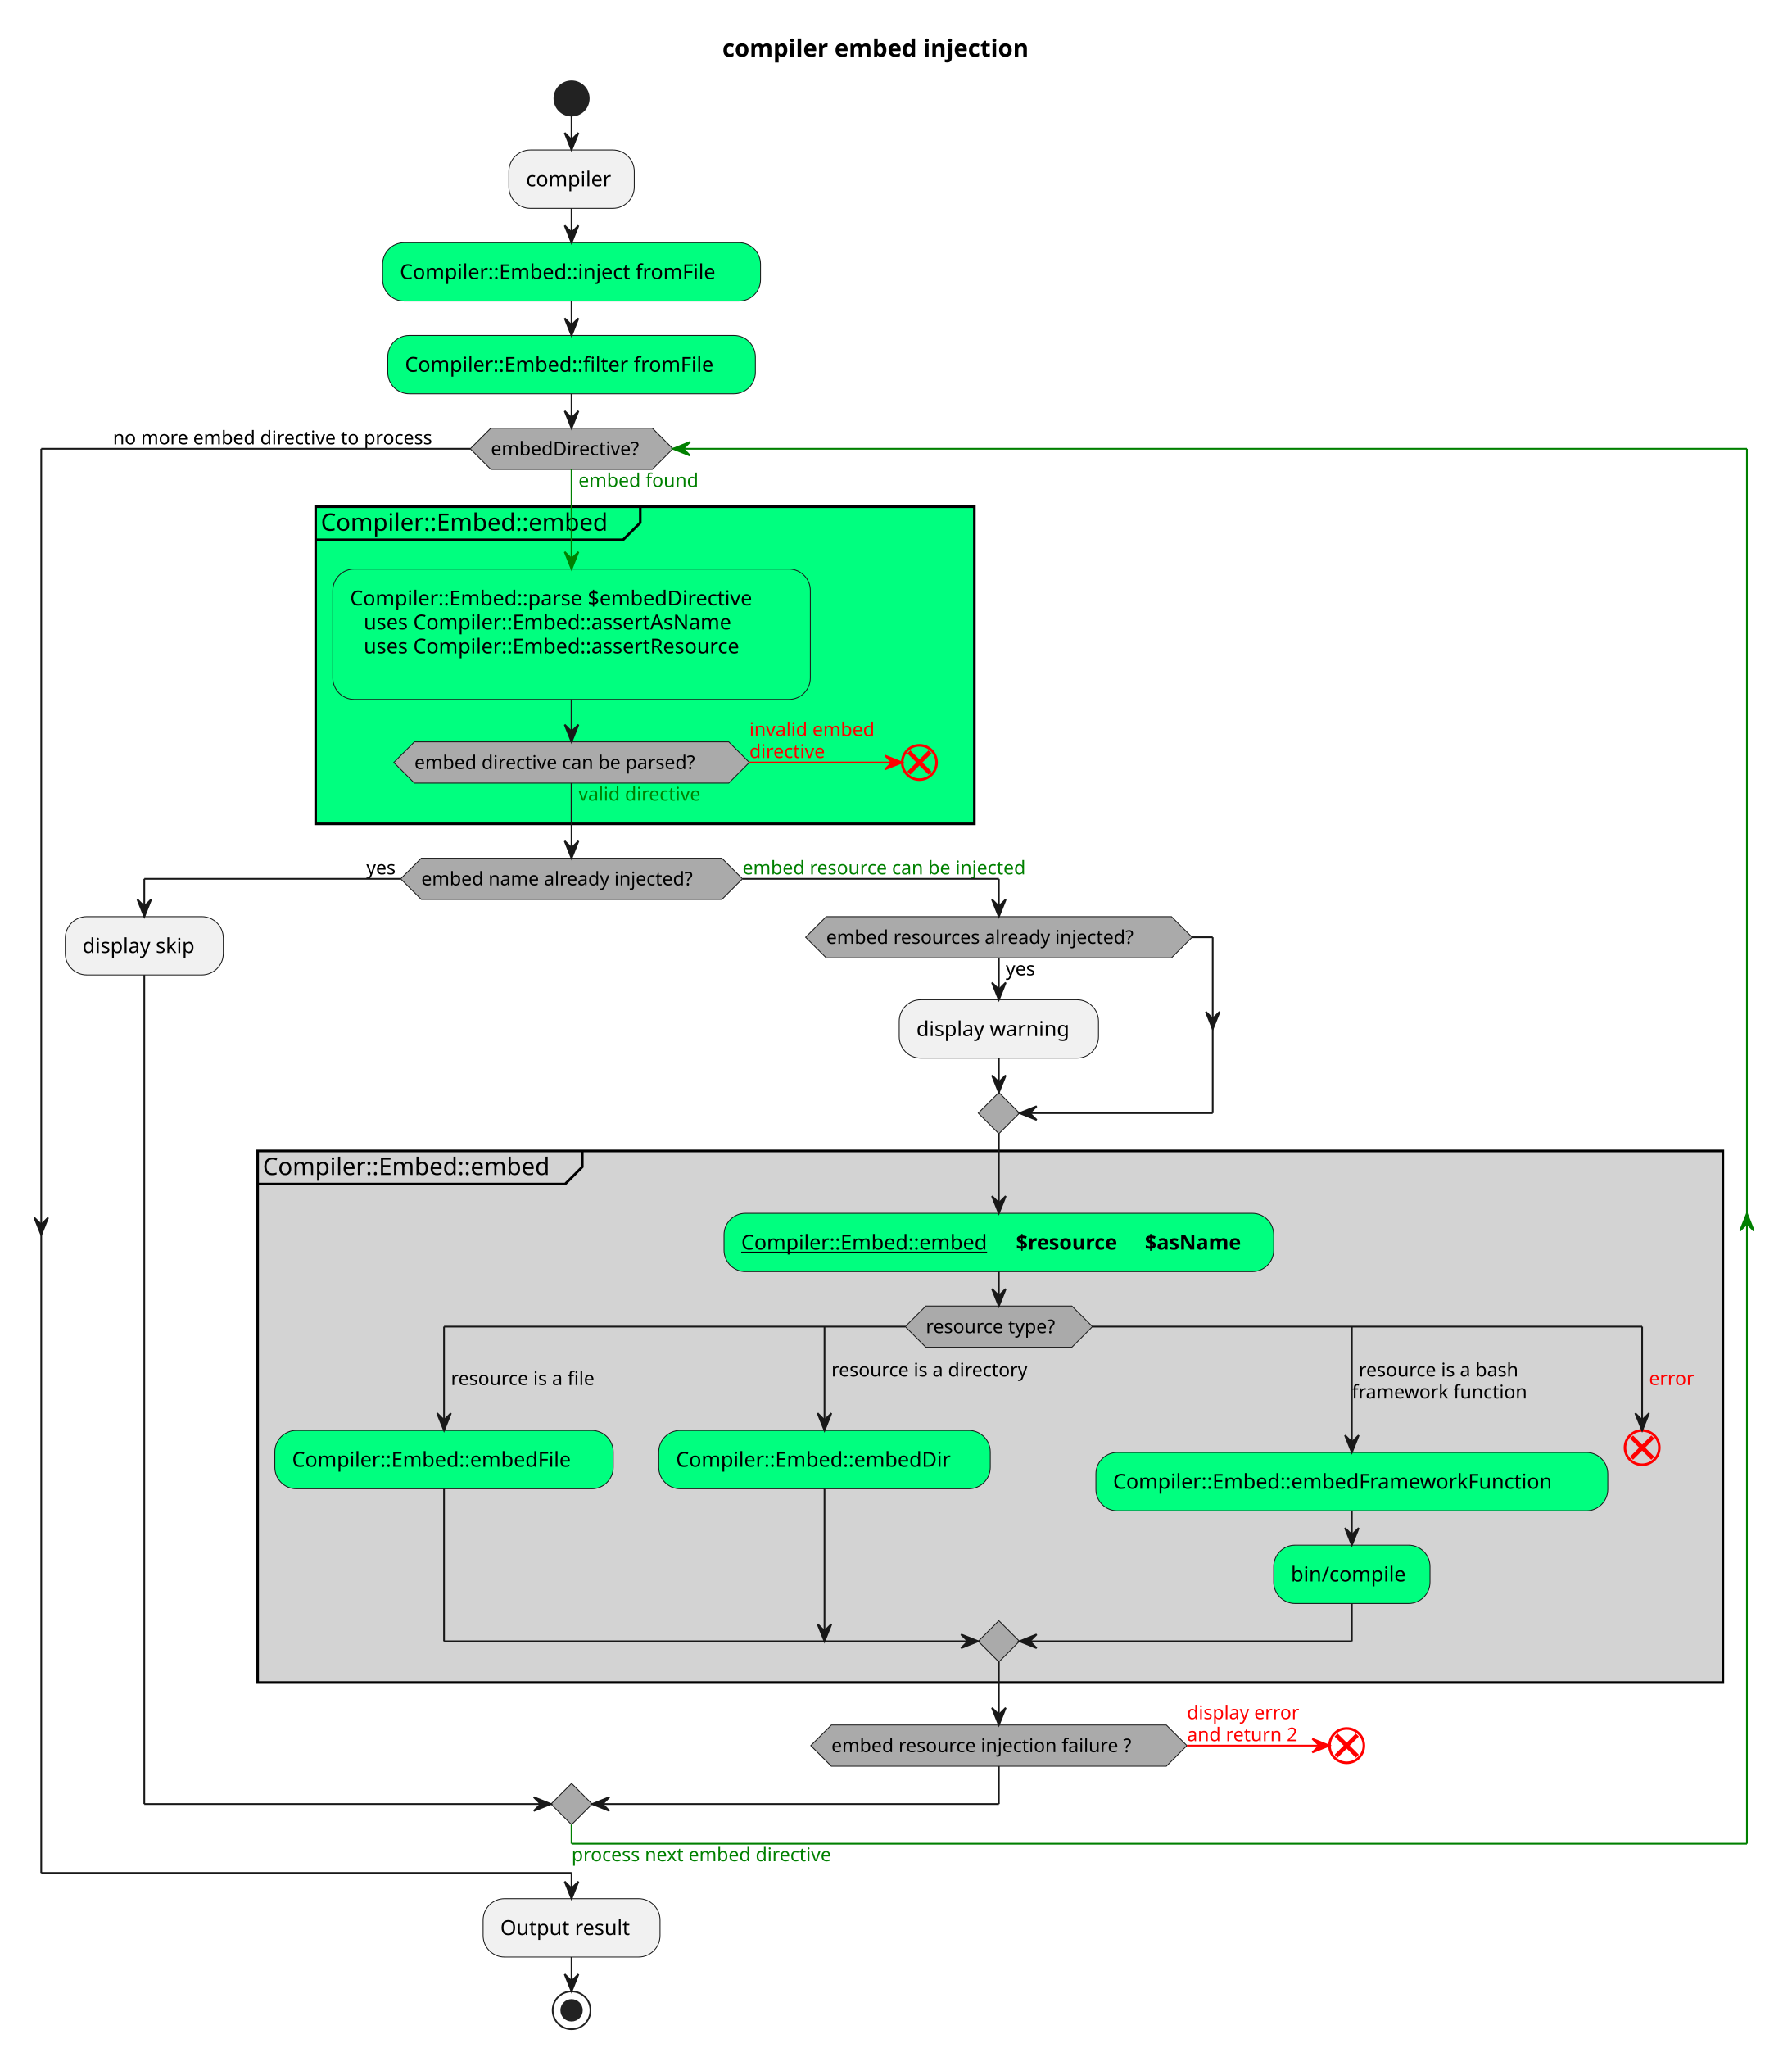
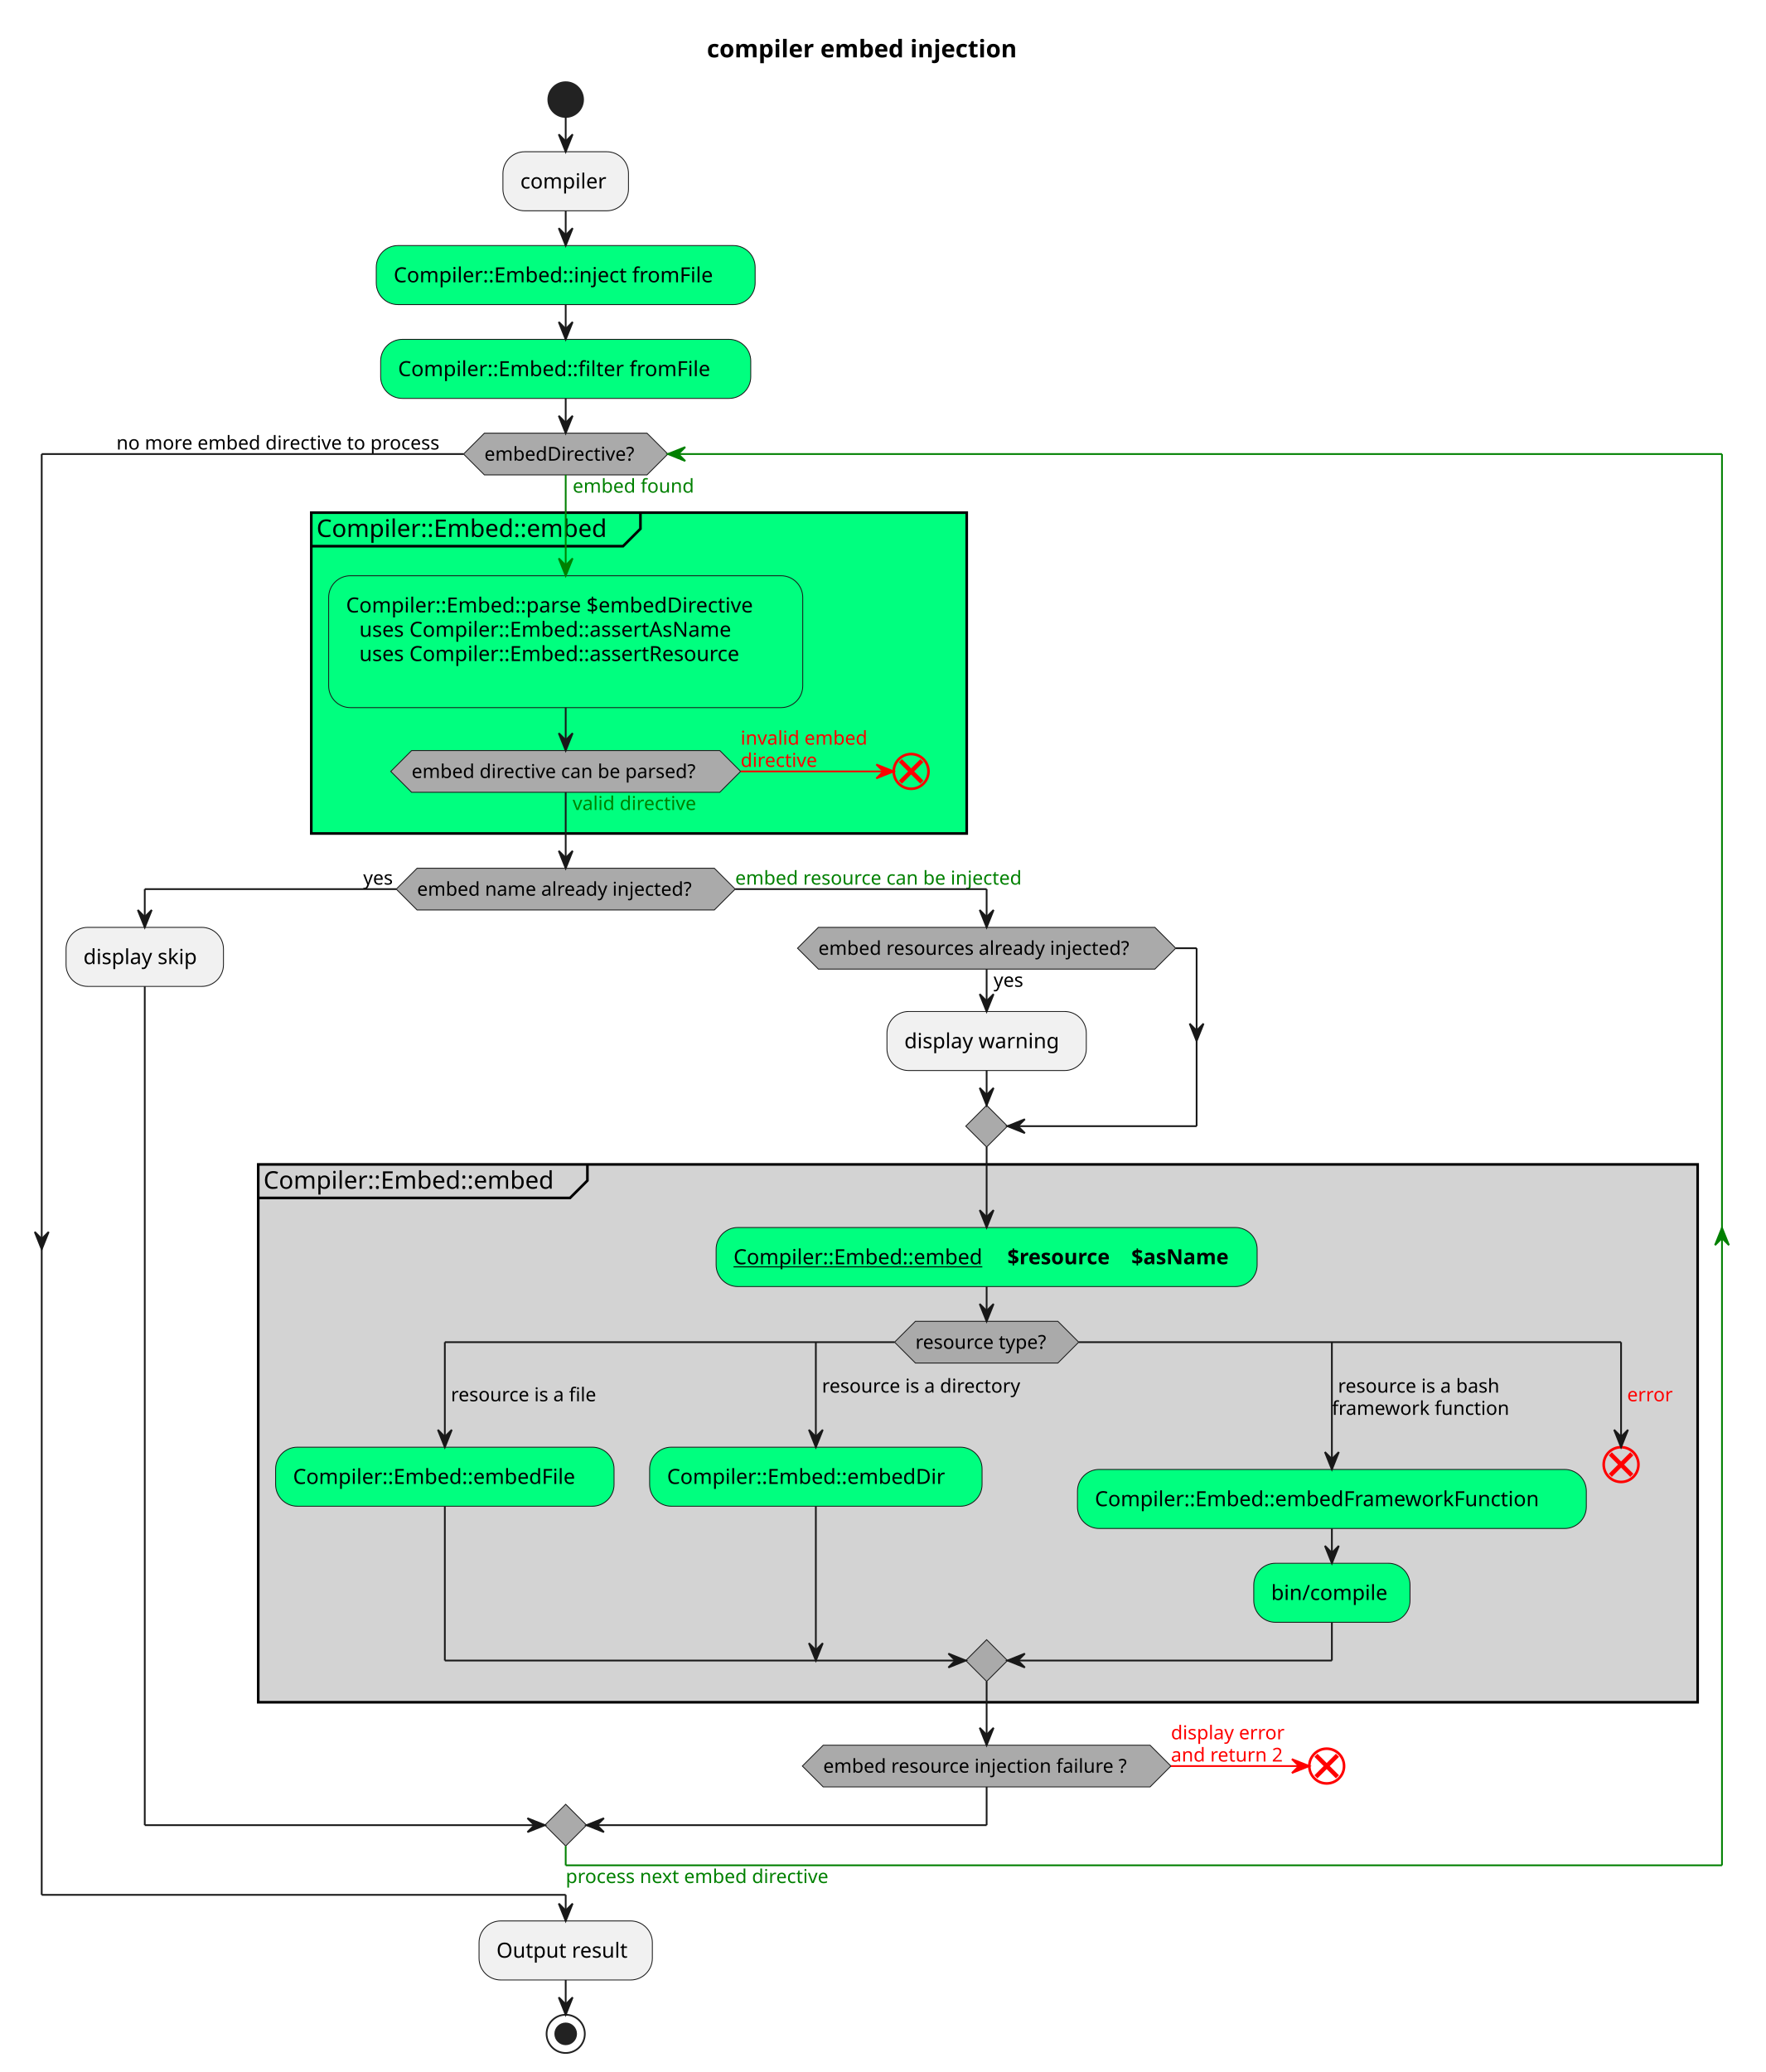
- <svg xmlns="http://www.w3.org/2000/svg" contentStyleType="text/css" height="1192px" preserveAspectRatio="none" style="width:1043px;height:1192px;background:#FFFFFF;" version="1.1" viewBox="0 0 1043 1192" width="1043px" zoomAndPan="magnify">
+ <svg xmlns="http://www.w3.org/2000/svg" contentStyleType="text/css" height="1192px" preserveAspectRatio="none" style="width:1016px;height:1192px;background:#FFFFFF;" version="1.1" viewBox="0 0 1016 1192" width="1016px" zoomAndPan="magnify">
  <defs />
  <g>
-     <text fill="#000000" font-family="sans-serif" font-size="14" font-weight="bold" lengthAdjust="spacing" textLength="199" x="420.5" y="32.995">compiler embed injection</text>
-     <ellipse cx="332.75" cy="57.297" fill="#222222" rx="10" ry="10" style="stroke:#222222;stroke-width:1.0;" />
-     <rect fill="#F1F1F1" height="33.969" rx="12.5" ry="12.5" style="stroke:#181818;stroke-width:0.5;" width="73" x="296.25" y="87.297" />
-     <text fill="#000000" font-family="sans-serif" font-size="12" lengthAdjust="spacing" textLength="53" x="306.25" y="108.436">compiler</text>
-     <rect fill="#00FF7F" height="33.969" rx="12.5" ry="12.5" style="stroke:#181818;stroke-width:0.5;" width="220" x="222.75" y="141.266" />
-     <text fill="#000000" font-family="sans-serif" font-size="12" lengthAdjust="spacing" textLength="200" x="232.75" y="162.404">Compiler::Embed::inject fromFile</text>
-     <rect fill="#00FF7F" height="33.969" rx="12.5" ry="12.5" style="stroke:#181818;stroke-width:0.5;" width="214" x="225.75" y="195.234" />
-     <text fill="#000000" font-family="sans-serif" font-size="12" lengthAdjust="spacing" textLength="194" x="235.75" y="216.373">Compiler::Embed::filter fromFile</text>
-     <rect fill="#00FF7F" height="184.586" style="stroke:#000000;stroke-width:1.5;" width="383.5" x="183.75" y="294.914" />
-     <path d="M372.75,294.914 L372.75,304.21 L362.75,314.21 L183.75,314.21 " fill="none" style="stroke:#000000;stroke-width:1.5;" />
-     <text fill="#000000" font-family="sans-serif" font-size="14" lengthAdjust="spacing" textLength="179" x="186.75" y="308.909">Compiler::Embed::embed</text>
-     <rect fill="#00FF7F" height="75.875" rx="12.5" ry="12.5" style="stroke:#181818;stroke-width:0.5;" width="278" x="193.75" y="331.21" />
-     <text fill="#000000" font-family="sans-serif" font-size="12" lengthAdjust="spacing" textLength="258" x="203.75" y="352.349">Compiler::Embed::parse $embedDirective</text>
-     <text fill="#000000" font-family="sans-serif" font-size="12" lengthAdjust="spacing" textLength="8" x="203.75" y="366.318">  </text>
-     <text fill="#000000" font-family="sans-serif" font-size="12" lengthAdjust="spacing" text-decoration="wavy underline" textLength="238" x="211.75" y="366.318">uses Compiler::Embed::assertAsName</text>
-     <text fill="#000000" font-family="sans-serif" font-size="12" lengthAdjust="spacing" textLength="8" x="203.75" y="380.287">  </text>
-     <text fill="#000000" font-family="sans-serif" font-size="12" lengthAdjust="spacing" text-decoration="wavy underline" textLength="246" x="211.75" y="380.287">uses Compiler::Embed::assertResource</text>
-     <text fill="#000000" font-family="sans-serif" font-size="12" lengthAdjust="spacing" textLength="4" x="203.75" y="394.255"> </text>
-     <polygon fill="#AAAAAA" points="241.25,431.789,424.25,431.789,436.25,443.789,424.25,455.789,241.25,455.789,229.25,443.789,241.25,431.789" style="stroke:#181818;stroke-width:0.5;" />
-     <text fill="#008000" font-family="sans-serif" font-size="11" lengthAdjust="spacing" textLength="78" x="336.75" y="466">valid directive</text>
-     <text fill="#000000" font-family="sans-serif" font-size="11" lengthAdjust="spacing" textLength="183" x="241.25" y="447.597">embed directive can be parsed?</text>
-     <text fill="#FF0000" font-family="sans-serif" font-size="11" lengthAdjust="spacing" textLength="79" x="436.25" y="428.39">invalid embed</text>
-     <text fill="#FF0000" font-family="sans-serif" font-size="11" lengthAdjust="spacing" textLength="48" x="436.25" y="441.195">directive</text>
-     <ellipse cx="535.25" cy="443.789" fill="none" rx="10" ry="10" style="stroke:#FF0000;stroke-width:1.5;" />
-     <line style="stroke:#FF0000;stroke-width:2.5;" x1="529.063" x2="541.437" y1="437.602" y2="449.976" />
-     <line style="stroke:#FF0000;stroke-width:2.5;" x1="541.437" x2="529.063" y1="437.602" y2="449.976" />
-     <polygon fill="#AAAAAA" points="245.25,499.5,420.25,499.5,432.25,511.5,420.25,523.5,245.25,523.5,233.25,511.5,245.25,499.5" style="stroke:#181818;stroke-width:0.5;" />
-     <text fill="#000000" font-family="sans-serif" font-size="11" lengthAdjust="spacing" textLength="175" x="245.25" y="515.308">embed name already injected?</text>
-     <text fill="#000000" font-family="sans-serif" font-size="11" lengthAdjust="spacing" textLength="20" x="213.25" y="508.905">yes</text>
-     <text fill="#008000" font-family="sans-serif" font-size="11" lengthAdjust="spacing" textLength="184" x="432.25" y="508.905">embed resource can be injected</text>
-     <rect fill="#F1F1F1" height="33.969" rx="12.5" ry="12.5" style="stroke:#181818;stroke-width:0.5;" width="92" x="38" y="533.5" />
-     <text fill="#000000" font-family="sans-serif" font-size="12" lengthAdjust="spacing" textLength="72" x="48" y="554.638">display skip</text>
-     <rect fill="#F1F1F1" height="33.969" rx="12.5" ry="12.5" style="stroke:#181818;stroke-width:0.5;" width="116" x="523.5" y="581.902" />
-     <text fill="#000000" font-family="sans-serif" font-size="12" lengthAdjust="spacing" textLength="96" x="533.5" y="603.04">display warning</text>
-     <polygon fill="#AAAAAA" points="481,533.5,682,533.5,694,545.5,682,557.5,481,557.5,469,545.5,481,533.5" style="stroke:#181818;stroke-width:0.5;" />
-     <text fill="#000000" font-family="sans-serif" font-size="11" lengthAdjust="spacing" textLength="20" x="585.5" y="567.71">yes</text>
-     <text fill="#000000" font-family="sans-serif" font-size="11" lengthAdjust="spacing" textLength="201" x="481" y="549.308">embed resources already injected?</text>
-     <polygon fill="#AAAAAA" points="581.5,635.871,593.5,647.871,581.5,659.871,569.5,647.871,581.5,635.871" style="stroke:#181818;stroke-width:0.5;" />
-     <rect fill="#D3D3D3" height="309.422" style="stroke:#000000;stroke-width:1.5;" width="853" x="150" y="669.871" />
-     <path d="M339,669.871 L339,679.168 L329,689.168 L150,689.168 " fill="none" style="stroke:#000000;stroke-width:1.5;" />
-     <text fill="#000000" font-family="sans-serif" font-size="14" lengthAdjust="spacing" textLength="179" x="153" y="683.866">Compiler::Embed::embed</text>
-     <rect fill="#00FF7F" height="33.969" rx="12.5" ry="12.5" style="stroke:#181818;stroke-width:0.5;" width="320" x="421.5" y="706.168" />
-     <text fill="#000000" font-family="sans-serif" font-size="12" lengthAdjust="spacing" text-decoration="underline" textLength="156" x="431.5" y="727.306">Compiler::Embed::embed</text>
-     <text fill="#000000" font-family="sans-serif" font-size="12" lengthAdjust="spacing" textLength="4" x="587.5" y="727.306"> </text>
-     <text fill="#000000" font-family="sans-serif" font-size="12" font-weight="bold" lengthAdjust="spacing" textLength="71" x="591.5" y="727.306">$resource</text>
-     <text fill="#000000" font-family="sans-serif" font-size="12" lengthAdjust="spacing" textLength="4" x="662.5" y="727.306"> </text>
-     <text fill="#000000" font-family="sans-serif" font-size="12" font-weight="bold" lengthAdjust="spacing" textLength="65" x="666.5" y="727.306">$asName</text>
-     <polygon fill="#AAAAAA" points="539,760.136,624,760.136,636,772.136,624,784.136,539,784.136,527,772.136,539,760.136" style="stroke:#181818;stroke-width:0.5;" />
-     <text fill="#000000" font-family="sans-serif" font-size="11" lengthAdjust="spacing" textLength="85" x="539" y="775.944">resource type?</text>
-     <rect fill="#00FF7F" height="33.969" rx="12.5" ry="12.5" style="stroke:#181818;stroke-width:0.5;" width="197" x="160" y="832.55" />
-     <text fill="#000000" font-family="sans-serif" font-size="12" lengthAdjust="spacing" textLength="177" x="170" y="853.689">Compiler::Embed::embedFile</text>
-     <rect fill="#00FF7F" height="33.969" rx="12.5" ry="12.5" style="stroke:#181818;stroke-width:0.5;" width="193" x="383.5" y="832.55" />
-     <text fill="#000000" font-family="sans-serif" font-size="12" lengthAdjust="spacing" textLength="173" x="393.5" y="853.689">Compiler::Embed::embedDir</text>
-     <rect fill="#00FF7F" height="33.969" rx="12.5" ry="12.5" style="stroke:#181818;stroke-width:0.5;" width="298" x="638" y="845.355" />
-     <text fill="#000000" font-family="sans-serif" font-size="12" lengthAdjust="spacing" textLength="278" x="648" y="866.494">Compiler::Embed::embedFrameworkFunction</text>
-     <rect fill="#00FF7F" height="33.969" rx="12.5" ry="12.5" style="stroke:#181818;stroke-width:0.5;" width="91" x="741.5" y="899.324" />
-     <text fill="#000000" font-family="sans-serif" font-size="12" lengthAdjust="spacing" textLength="71" x="751.5" y="920.462">bin/compile</text>
-     <ellipse cx="956" cy="842.55" fill="none" rx="10" ry="10" style="stroke:#FF0000;stroke-width:1.5;" />
-     <line style="stroke:#FF0000;stroke-width:2.5;" x1="949.813" x2="962.187" y1="836.363" y2="848.737" />
-     <line style="stroke:#FF0000;stroke-width:2.5;" x1="962.187" x2="949.813" y1="836.363" y2="848.737" />
-     <polygon fill="#AAAAAA" points="581.5,943.293,581.5,943.293,593.5,955.293,581.5,967.293,581.5,967.293,569.5,955.293,581.5,943.293" style="stroke:#181818;stroke-width:0.5;" />
-     <polygon fill="#AAAAAA" points="484,1003.996,679,1003.996,691,1015.996,679,1027.996,484,1027.996,472,1015.996,484,1003.996" style="stroke:#181818;stroke-width:0.5;" />
-     <text fill="#000000" font-family="sans-serif" font-size="11" lengthAdjust="spacing" textLength="195" x="484" y="1019.804">embed resource injection failure ?</text>
-     <text fill="#FF0000" font-family="sans-serif" font-size="11" lengthAdjust="spacing" textLength="73" x="691" y="1000.597">display error</text>
-     <text fill="#FF0000" font-family="sans-serif" font-size="11" lengthAdjust="spacing" textLength="71" x="691" y="1013.402">and return 2</text>
-     <ellipse cx="784" cy="1015.996" fill="none" rx="10" ry="10" style="stroke:#FF0000;stroke-width:1.5;" />
-     <line style="stroke:#FF0000;stroke-width:2.5;" x1="777.813" x2="790.187" y1="1009.809" y2="1022.183" />
-     <line style="stroke:#FF0000;stroke-width:2.5;" x1="790.187" x2="777.813" y1="1009.809" y2="1022.183" />
-     <polygon fill="#AAAAAA" points="332.75,1037.996,344.75,1049.996,332.75,1061.996,320.75,1049.996,332.75,1037.996" style="stroke:#181818;stroke-width:0.5;" />
-     <polygon fill="#AAAAAA" points="285.75,249.203,379.75,249.203,391.75,261.203,379.75,273.203,285.75,273.203,273.75,261.203,285.75,249.203" style="stroke:#181818;stroke-width:0.5;" />
-     <text fill="#008000" font-family="sans-serif" font-size="11" lengthAdjust="spacing" textLength="75" x="336.75" y="283.414">embed found</text>
-     <text fill="#000000" font-family="sans-serif" font-size="11" lengthAdjust="spacing" textLength="94" x="285.75" y="265.011">embedDirective?</text>
-     <text fill="#000000" font-family="sans-serif" font-size="11" lengthAdjust="spacing" textLength="208" x="65.75" y="258.609">no more embed directive to process</text>
-     <rect fill="#F1F1F1" height="33.969" rx="12.5" ry="12.5" style="stroke:#181818;stroke-width:0.5;" width="103" x="281.25" y="1105.09" />
-     <text fill="#000000" font-family="sans-serif" font-size="12" lengthAdjust="spacing" textLength="83" x="291.25" y="1126.229">Output result</text>
-     <ellipse cx="332.75" cy="1170.059" fill="none" rx="11" ry="11" style="stroke:#222222;stroke-width:1.0;" />
-     <ellipse cx="332.75" cy="1170.059" fill="#222222" rx="6" ry="6" style="stroke:#222222;stroke-width:1.0;" />
-     <line style="stroke:#181818;stroke-width:1.0;" x1="332.75" x2="332.75" y1="67.297" y2="87.297" />
-     <polygon fill="#181818" points="328.75,77.297,332.75,87.297,336.75,77.297,332.75,81.297" style="stroke:#181818;stroke-width:1.0;" />
-     <line style="stroke:#181818;stroke-width:1.0;" x1="332.75" x2="332.75" y1="121.266" y2="141.266" />
-     <polygon fill="#181818" points="328.75,131.266,332.75,141.266,336.75,131.266,332.75,135.266" style="stroke:#181818;stroke-width:1.0;" />
-     <line style="stroke:#181818;stroke-width:1.0;" x1="332.75" x2="332.75" y1="175.234" y2="195.234" />
-     <polygon fill="#181818" points="328.75,185.234,332.75,195.234,336.75,185.234,332.75,189.234" style="stroke:#181818;stroke-width:1.0;" />
-     <line style="stroke:#181818;stroke-width:1.0;" x1="332.75" x2="332.75" y1="455.789" y2="499.5" />
-     <polygon fill="#181818" points="328.75,489.5,332.75,499.5,336.75,489.5,332.75,493.5" style="stroke:#181818;stroke-width:1.0;" />
-     <line style="stroke:#FF0000;stroke-width:1.0;" x1="436.25" x2="525.25" y1="443.789" y2="443.789" />
-     <polygon fill="#FF0000" points="515.25,439.789,525.25,443.789,515.25,447.789,519.25,443.789" style="stroke:#FF0000;stroke-width:1.0;" />
-     <line style="stroke:#181818;stroke-width:1.0;" x1="332.75" x2="332.75" y1="407.085" y2="431.789" />
-     <polygon fill="#181818" points="328.75,421.789,332.75,431.789,336.75,421.789,332.75,425.789" style="stroke:#181818;stroke-width:1.0;" />
-     <line style="stroke:#181818;stroke-width:1.0;" x1="581.5" x2="581.5" y1="557.5" y2="581.902" />
-     <polygon fill="#181818" points="577.5,571.902,581.5,581.902,585.5,571.902,581.5,575.902" style="stroke:#181818;stroke-width:1.0;" />
-     <line style="stroke:#181818;stroke-width:1.0;" x1="694" x2="706" y1="545.5" y2="545.5" />
-     <polygon fill="#181818" points="702,588.886,706,598.886,710,588.886,706,592.886" style="stroke:#181818;stroke-width:1.0;" />
-     <line style="stroke:#181818;stroke-width:1.0;" x1="706" x2="706" y1="545.5" y2="647.871" />
-     <line style="stroke:#181818;stroke-width:1.0;" x1="706" x2="593.5" y1="647.871" y2="647.871" />
-     <polygon fill="#181818" points="603.5,643.871,593.5,647.871,603.5,651.871,599.5,647.871" style="stroke:#181818;stroke-width:1.0;" />
-     <line style="stroke:#181818;stroke-width:1.0;" x1="581.5" x2="581.5" y1="615.871" y2="635.871" />
-     <polygon fill="#181818" points="577.5,625.871,581.5,635.871,585.5,625.871,581.5,629.871" style="stroke:#181818;stroke-width:1.0;" />
-     <line style="stroke:#181818;stroke-width:1.0;" x1="787" x2="787" y1="879.324" y2="899.324" />
-     <polygon fill="#181818" points="783,889.324,787,899.324,791,889.324,787,893.324" style="stroke:#181818;stroke-width:1.0;" />
-     <line style="stroke:#181818;stroke-width:1.0;" x1="527" x2="258.5" y1="772.136" y2="772.136" />
-     <line style="stroke:#181818;stroke-width:1.0;" x1="258.5" x2="258.5" y1="772.136" y2="832.55" />
-     <polygon fill="#181818" points="254.5,822.55,258.5,832.55,262.5,822.55,258.5,826.55" style="stroke:#181818;stroke-width:1.0;" />
-     <text fill="#000000" font-family="sans-serif" font-size="11" lengthAdjust="spacing" textLength="97" x="262.5" y="806.151">resource is a file</text>
-     <line style="stroke:#181818;stroke-width:1.0;" x1="636" x2="956" y1="772.136" y2="772.136" />
-     <line style="stroke:#181818;stroke-width:1.0;" x1="956" x2="956" y1="772.136" y2="832.55" />
-     <polygon fill="#181818" points="952,822.55,956,832.55,960,822.55,956,826.55" style="stroke:#181818;stroke-width:1.0;" />
-     <text fill="#000000" font-family="sans-serif" font-size="11" lengthAdjust="spacing" textLength="4" x="956" y="806.151"> </text>
-     <text fill="#FF0000" font-family="sans-serif" font-size="11" lengthAdjust="spacing" textLength="29" x="960" y="806.151">error</text>
-     <line style="stroke:#181818;stroke-width:1.0;" x1="480" x2="480" y1="772.136" y2="832.55" />
-     <polygon fill="#181818" points="476,822.55,480,832.55,484,822.55,480,826.55" style="stroke:#181818;stroke-width:1.0;" />
-     <text fill="#000000" font-family="sans-serif" font-size="11" lengthAdjust="spacing" textLength="130" x="484" y="801.151">resource is a directory</text>
-     <line style="stroke:#181818;stroke-width:1.0;" x1="787" x2="787" y1="772.136" y2="845.355" />
-     <polygon fill="#181818" points="783,835.355,787,845.355,791,835.355,787,839.355" style="stroke:#181818;stroke-width:1.0;" />
-     <text fill="#000000" font-family="sans-serif" font-size="11" lengthAdjust="spacing" textLength="108" x="791" y="801.151">resource is a bash</text>
-     <text fill="#000000" font-family="sans-serif" font-size="11" lengthAdjust="spacing" textLength="110" x="787" y="813.956">framework function</text>
-     <line style="stroke:#181818;stroke-width:1.0;" x1="258.5" x2="258.5" y1="866.519" y2="955.293" />
-     <line style="stroke:#181818;stroke-width:1.0;" x1="258.5" x2="569.5" y1="955.293" y2="955.293" />
-     <polygon fill="#181818" points="559.5,951.293,569.5,955.293,559.5,959.293,563.5,955.293" style="stroke:#181818;stroke-width:1.0;" />
-     <line style="stroke:#181818;stroke-width:1.0;" x1="787" x2="787" y1="933.293" y2="955.293" />
-     <line style="stroke:#181818;stroke-width:1.0;" x1="787" x2="593.5" y1="955.293" y2="955.293" />
-     <polygon fill="#181818" points="603.5,951.293,593.5,955.293,603.5,959.293,599.5,955.293" style="stroke:#181818;stroke-width:1.0;" />
-     <line style="stroke:#181818;stroke-width:1.0;" x1="480" x2="480" y1="866.519" y2="955.293" />
-     <polygon fill="#181818" points="476,945.293,480,955.293,484,945.293,480,949.293" style="stroke:#181818;stroke-width:1.0;" />
-     <line style="stroke:#181818;stroke-width:1.0;" x1="581.5" x2="581.5" y1="740.136" y2="760.136" />
-     <polygon fill="#181818" points="577.5,750.136,581.5,760.136,585.5,750.136,581.5,754.136" style="stroke:#181818;stroke-width:1.0;" />
-     <line style="stroke:#181818;stroke-width:1.0;" x1="581.5" x2="581.5" y1="659.871" y2="706.168" />
-     <polygon fill="#181818" points="577.5,696.168,581.5,706.168,585.5,696.168,581.5,700.168" style="stroke:#181818;stroke-width:1.0;" />
-     <line style="stroke:#181818;stroke-width:1.0;" x1="581.5" x2="581.5" y1="1027.996" y2="1049.996" />
-     <line style="stroke:#181818;stroke-width:1.0;" x1="581.5" x2="344.75" y1="1049.996" y2="1049.996" />
-     <polygon fill="#181818" points="354.75,1045.996,344.75,1049.996,354.75,1053.996,350.75,1049.996" style="stroke:#181818;stroke-width:1.0;" />
-     <line style="stroke:#FF0000;stroke-width:1.0;" x1="691" x2="774" y1="1015.996" y2="1015.996" />
-     <polygon fill="#FF0000" points="764,1011.996,774,1015.996,764,1019.996,768,1015.996" style="stroke:#FF0000;stroke-width:1.0;" />
-     <line style="stroke:#181818;stroke-width:1.0;" x1="581.5" x2="581.5" y1="967.293" y2="1003.996" />
-     <polygon fill="#181818" points="577.5,993.996,581.5,1003.996,585.5,993.996,581.5,997.996" style="stroke:#181818;stroke-width:1.0;" />
-     <line style="stroke:#181818;stroke-width:1.0;" x1="233.25" x2="84" y1="511.5" y2="511.5" />
-     <line style="stroke:#181818;stroke-width:1.0;" x1="84" x2="84" y1="511.5" y2="533.5" />
-     <polygon fill="#181818" points="80,523.5,84,533.5,88,523.5,84,527.5" style="stroke:#181818;stroke-width:1.0;" />
-     <line style="stroke:#181818;stroke-width:1.0;" x1="432.25" x2="581.5" y1="511.5" y2="511.5" />
-     <line style="stroke:#181818;stroke-width:1.0;" x1="581.5" x2="581.5" y1="511.5" y2="533.5" />
-     <polygon fill="#181818" points="577.5,523.5,581.5,533.5,585.5,523.5,581.5,527.5" style="stroke:#181818;stroke-width:1.0;" />
-     <line style="stroke:#181818;stroke-width:1.0;" x1="84" x2="84" y1="567.468" y2="1049.996" />
-     <line style="stroke:#181818;stroke-width:1.0;" x1="84" x2="320.75" y1="1049.996" y2="1049.996" />
-     <polygon fill="#181818" points="310.75,1045.996,320.75,1049.996,310.75,1053.996,314.75,1049.996" style="stroke:#181818;stroke-width:1.0;" />
-     <line style="stroke:#008000;stroke-width:1.0;" x1="332.75" x2="332.75" y1="273.203" y2="331.21" />
-     <polygon fill="#008000" points="328.75,321.21,332.75,331.21,336.75,321.21,332.75,325.21" style="stroke:#008000;stroke-width:1.0;" />
-     <line style="stroke:#008000;stroke-width:1.0;" x1="332.75" x2="332.75" y1="1061.996" y2="1073.09" />
-     <line style="stroke:#008000;stroke-width:1.0;" x1="332.75" x2="1017" y1="1073.09" y2="1073.09" />
-     <polygon fill="#008000" points="1013,716.304,1017,706.304,1021,716.304,1017,712.304" style="stroke:#008000;stroke-width:1.0;" />
-     <line style="stroke:#008000;stroke-width:1.0;" x1="1017" x2="1017" y1="261.203" y2="1073.09" />
-     <line style="stroke:#008000;stroke-width:1.0;" x1="1017" x2="391.75" y1="261.203" y2="261.203" />
-     <polygon fill="#008000" points="401.75,257.203,391.75,261.203,401.75,265.203,397.75,261.203" style="stroke:#008000;stroke-width:1.0;" />
-     <text fill="#008000" font-family="sans-serif" font-size="11" lengthAdjust="spacing" textLength="169" x="332.75" y="1083.301">process next embed directive</text>
-     <line style="stroke:#181818;stroke-width:1.0;" x1="273.75" x2="24" y1="261.203" y2="261.203" />
+     <text fill="#000000" font-family="sans-serif" font-size="14" font-weight="bold" lengthAdjust="spacing" textLength="200.327" x="406.703" y="32.995">compiler embed injection</text>
+     <ellipse cx="325.471" cy="57.297" fill="#222222" rx="10" ry="10" style="stroke:#222222;stroke-width:1.0;" />
+     <rect fill="#F1F1F1" height="33.969" rx="12.5" ry="12.5" style="stroke:#181818;stroke-width:0.5;" width="72.231" x="289.356" y="87.297" />
+     <text fill="#000000" font-family="sans-serif" font-size="12" lengthAdjust="spacing" textLength="52.23" x="299.356" y="108.436">compiler</text>
+     <rect fill="#00FF7F" height="33.969" rx="12.5" ry="12.5" style="stroke:#181818;stroke-width:0.5;" width="217.988" x="216.477" y="141.266" />
+     <text fill="#000000" font-family="sans-serif" font-size="12" lengthAdjust="spacing" textLength="197.988" x="226.477" y="162.404">Compiler::Embed::inject fromFile</text>
+     <rect fill="#00FF7F" height="33.969" rx="12.5" ry="12.5" style="stroke:#181818;stroke-width:0.5;" width="212.943" x="219" y="195.234" />
+     <text fill="#000000" font-family="sans-serif" font-size="12" lengthAdjust="spacing" textLength="192.943" x="229" y="216.373">Compiler::Embed::filter fromFile</text>
+     <rect fill="#00FF7F" height="184.586" style="stroke:#000000;stroke-width:1.5;" width="377.116" x="179.09" y="294.914" />
+     <path d="M368.479,294.914 L368.479,304.21 L358.479,314.21 L179.09,314.21 " fill="none" style="stroke:#000000;stroke-width:1.5;" />
+     <text fill="#000000" font-family="sans-serif" font-size="14" lengthAdjust="spacing" textLength="179.389" x="182.09" y="308.909">Compiler::Embed::embed</text>
+     <rect fill="#00FF7F" height="75.875" rx="12.5" ry="12.5" style="stroke:#181818;stroke-width:0.5;" width="272.762" x="189.09" y="331.21" />
+     <text fill="#000000" font-family="sans-serif" font-size="12" lengthAdjust="spacing" textLength="252.762" x="199.09" y="352.349">Compiler::Embed::parse $embedDirective</text>
+     <text fill="#000000" font-family="sans-serif" font-size="12" lengthAdjust="spacing" textLength="7.629" x="199.09" y="366.318">  </text>
+     <text fill="#000000" font-family="sans-serif" font-size="12" lengthAdjust="spacing" text-decoration="wavy underline" textLength="230.121" x="206.719" y="366.318">uses Compiler::Embed::assertAsName</text>
+     <text fill="#000000" font-family="sans-serif" font-size="12" lengthAdjust="spacing" textLength="7.629" x="199.09" y="380.287">  </text>
+     <text fill="#000000" font-family="sans-serif" font-size="12" lengthAdjust="spacing" text-decoration="wavy underline" textLength="236.092" x="206.719" y="380.287">uses Compiler::Embed::assertResource</text>
+     <text fill="#000000" font-family="sans-serif" font-size="12" lengthAdjust="spacing" textLength="3.814" x="199.09" y="394.255"> </text>
+     <polygon fill="#AAAAAA" points="236.821,431.789,414.121,431.789,426.121,443.789,414.121,455.789,236.821,455.789,224.821,443.789,236.821,431.789" style="stroke:#181818;stroke-width:0.5;" />
+     <text fill="#008000" font-family="sans-serif" font-size="11" lengthAdjust="spacing" textLength="77.865" x="329.471" y="466">valid directive</text>
+     <text fill="#000000" font-family="sans-serif" font-size="11" lengthAdjust="spacing" textLength="177.3" x="236.821" y="447.597">embed directive can be parsed?</text>
+     <text fill="#FF0000" font-family="sans-serif" font-size="11" lengthAdjust="spacing" textLength="78.085" x="426.121" y="428.39">invalid embed</text>
+     <text fill="#FF0000" font-family="sans-serif" font-size="11" lengthAdjust="spacing" textLength="48.023" x="426.121" y="441.195">directive</text>
+     <ellipse cx="524.206" cy="443.789" fill="none" rx="10" ry="10" style="stroke:#FF0000;stroke-width:1.5;" />
+     <line style="stroke:#FF0000;stroke-width:2.5;" x1="518.019" x2="530.393" y1="437.602" y2="449.976" />
+     <line style="stroke:#FF0000;stroke-width:2.5;" x1="530.393" x2="518.019" y1="437.602" y2="449.976" />
+     <polygon fill="#AAAAAA" points="239.961,499.5,410.982,499.5,422.982,511.5,410.982,523.5,239.961,523.5,227.961,511.5,239.961,499.5" style="stroke:#181818;stroke-width:0.5;" />
+     <text fill="#000000" font-family="sans-serif" font-size="11" lengthAdjust="spacing" textLength="171.021" x="239.961" y="515.308">embed name already injected?</text>
+     <text fill="#000000" font-family="sans-serif" font-size="11" lengthAdjust="spacing" textLength="19.008" x="208.952" y="508.905">yes</text>
+     <text fill="#008000" font-family="sans-serif" font-size="11" lengthAdjust="spacing" textLength="177.735" x="422.982" y="508.905">embed resource can be injected</text>
+     <rect fill="#F1F1F1" height="33.969" rx="12.5" ry="12.5" style="stroke:#181818;stroke-width:0.5;" width="90.576" x="38" y="533.5" />
+     <text fill="#000000" font-family="sans-serif" font-size="12" lengthAdjust="spacing" textLength="70.576" x="48" y="554.638">display skip</text>
+     <rect fill="#F1F1F1" height="33.969" rx="12.5" ry="12.5" style="stroke:#181818;stroke-width:0.5;" width="114.688" x="510.311" y="581.902" />
+     <text fill="#000000" font-family="sans-serif" font-size="12" lengthAdjust="spacing" textLength="94.688" x="520.311" y="603.04">display warning</text>
+     <polygon fill="#AAAAAA" points="470.846,533.5,664.463,533.5,676.463,545.5,664.463,557.5,470.846,557.5,458.846,545.5,470.846,533.5" style="stroke:#181818;stroke-width:0.5;" />
+     <text fill="#000000" font-family="sans-serif" font-size="11" lengthAdjust="spacing" textLength="19.008" x="571.654" y="567.71">yes</text>
+     <text fill="#000000" font-family="sans-serif" font-size="11" lengthAdjust="spacing" textLength="193.617" x="470.846" y="549.308">embed resources already injected?</text>
+     <polygon fill="#AAAAAA" points="567.654,635.871,579.654,647.871,567.654,659.871,555.654,647.871,567.654,635.871" style="stroke:#181818;stroke-width:0.5;" />
+     <rect fill="#D3D3D3" height="309.422" style="stroke:#000000;stroke-width:1.5;" width="828.157" x="148.576" y="669.871" />
+     <path d="M337.965,669.871 L337.965,679.168 L327.965,689.168 L148.576,689.168 " fill="none" style="stroke:#000000;stroke-width:1.5;" />
+     <text fill="#000000" font-family="sans-serif" font-size="14" lengthAdjust="spacing" textLength="179.389" x="151.576" y="683.866">Compiler::Embed::embed</text>
+     <rect fill="#00FF7F" height="33.969" rx="12.5" ry="12.5" style="stroke:#181818;stroke-width:0.5;" width="311.269" x="412.02" y="706.168" />
+     <text fill="#000000" font-family="sans-serif" font-size="12" lengthAdjust="spacing" text-decoration="underline" textLength="153.762" x="422.02" y="727.306">Compiler::Embed::embed</text>
+     <text fill="#000000" font-family="sans-serif" font-size="12" lengthAdjust="spacing" textLength="3.814" x="575.782" y="727.306"> </text>
+     <text fill="#000000" font-family="sans-serif" font-size="12" font-weight="bold" lengthAdjust="spacing" textLength="67.506" x="579.596" y="727.306">$resource</text>
+     <text fill="#000000" font-family="sans-serif" font-size="12" lengthAdjust="spacing" textLength="3.814" x="647.102" y="727.306"> </text>
+     <text fill="#000000" font-family="sans-serif" font-size="12" font-weight="bold" lengthAdjust="spacing" textLength="62.373" x="650.916" y="727.306">$asName</text>
+     <polygon fill="#AAAAAA" points="526.67,760.136,608.639,760.136,620.639,772.136,608.639,784.136,526.67,784.136,514.67,772.136,526.67,760.136" style="stroke:#181818;stroke-width:0.5;" />
+     <text fill="#000000" font-family="sans-serif" font-size="11" lengthAdjust="spacing" textLength="81.968" x="526.67" y="775.944">resource type?</text>
+     <rect fill="#00FF7F" height="33.969" rx="12.5" ry="12.5" style="stroke:#181818;stroke-width:0.5;" width="194.715" x="158.576" y="832.55" />
+     <text fill="#000000" font-family="sans-serif" font-size="12" lengthAdjust="spacing" textLength="174.715" x="168.576" y="853.689">Compiler::Embed::embedFile</text>
+     <rect fill="#00FF7F" height="33.969" rx="12.5" ry="12.5" style="stroke:#181818;stroke-width:0.5;" width="191.269" x="373.757" y="832.55" />
+     <text fill="#000000" font-family="sans-serif" font-size="12" lengthAdjust="spacing" textLength="171.269" x="383.757" y="853.689">Compiler::Embed::embedDir</text>
+     <rect fill="#00FF7F" height="33.969" rx="12.5" ry="12.5" style="stroke:#181818;stroke-width:0.5;" width="292.76" x="619.915" y="845.355" />
+     <text fill="#000000" font-family="sans-serif" font-size="12" lengthAdjust="spacing" textLength="272.76" x="629.915" y="866.494">Compiler::Embed::embedFrameworkFunction</text>
+     <rect fill="#00FF7F" height="33.969" rx="12.5" ry="12.5" style="stroke:#181818;stroke-width:0.5;" width="89.897" x="721.347" y="899.324" />
+     <text fill="#000000" font-family="sans-serif" font-size="12" lengthAdjust="spacing" textLength="69.897" x="731.347" y="920.462">bin/compile</text>
+     <ellipse cx="932.675" cy="842.55" fill="none" rx="10" ry="10" style="stroke:#FF0000;stroke-width:1.5;" />
+     <line style="stroke:#FF0000;stroke-width:2.5;" x1="926.488" x2="938.862" y1="836.363" y2="848.737" />
+     <line style="stroke:#FF0000;stroke-width:2.5;" x1="938.862" x2="926.488" y1="836.363" y2="848.737" />
+     <polygon fill="#AAAAAA" points="567.654,943.293,567.654,943.293,579.654,955.293,567.654,967.293,567.654,967.293,555.654,955.293,567.654,943.293" style="stroke:#181818;stroke-width:0.5;" />
+     <polygon fill="#AAAAAA" points="473.625,1003.996,661.684,1003.996,673.684,1015.996,661.684,1027.996,473.625,1027.996,461.625,1015.996,473.625,1003.996" style="stroke:#181818;stroke-width:0.5;" />
+     <text fill="#000000" font-family="sans-serif" font-size="11" lengthAdjust="spacing" textLength="188.058" x="473.625" y="1019.804">embed resource injection failure ?</text>
+     <text fill="#FF0000" font-family="sans-serif" font-size="11" lengthAdjust="spacing" textLength="69.62" x="673.684" y="1000.597">display error</text>
+     <text fill="#FF0000" font-family="sans-serif" font-size="11" lengthAdjust="spacing" textLength="68.755" x="673.684" y="1013.402">and return 2</text>
+     <ellipse cx="763.304" cy="1015.996" fill="none" rx="10" ry="10" style="stroke:#FF0000;stroke-width:1.5;" />
+     <line style="stroke:#FF0000;stroke-width:2.5;" x1="757.116" x2="769.491" y1="1009.809" y2="1022.183" />
+     <line style="stroke:#FF0000;stroke-width:2.5;" x1="769.491" x2="757.116" y1="1009.809" y2="1022.183" />
+     <polygon fill="#AAAAAA" points="325.471,1037.996,337.471,1049.996,325.471,1061.996,313.471,1049.996,325.471,1037.996" style="stroke:#181818;stroke-width:0.5;" />
+     <polygon fill="#AAAAAA" points="278.689,249.203,372.253,249.203,384.253,261.203,372.253,273.203,278.689,273.203,266.689,261.203,278.689,249.203" style="stroke:#181818;stroke-width:0.5;" />
+     <text fill="#008000" font-family="sans-serif" font-size="11" lengthAdjust="spacing" textLength="73.24" x="329.471" y="283.414">embed found</text>
+     <text fill="#000000" font-family="sans-serif" font-size="11" lengthAdjust="spacing" textLength="93.564" x="278.689" y="265.011">embedDirective?</text>
+     <text fill="#000000" font-family="sans-serif" font-size="11" lengthAdjust="spacing" textLength="199.713" x="66.976" y="258.609">no more embed directive to process</text>
+     <rect fill="#F1F1F1" height="33.969" rx="12.5" ry="12.5" style="stroke:#181818;stroke-width:0.5;" width="99.711" x="275.616" y="1105.09" />
+     <text fill="#000000" font-family="sans-serif" font-size="12" lengthAdjust="spacing" textLength="79.711" x="285.616" y="1126.229">Output result</text>
+     <ellipse cx="325.471" cy="1170.059" fill="none" rx="11" ry="11" style="stroke:#222222;stroke-width:1.0;" />
+     <ellipse cx="325.471" cy="1170.059" fill="#222222" rx="6" ry="6" style="stroke:#222222;stroke-width:1.0;" />
+     <line style="stroke:#181818;stroke-width:1.0;" x1="325.471" x2="325.471" y1="67.297" y2="87.297" />
+     <polygon fill="#181818" points="321.471,77.297,325.471,87.297,329.471,77.297,325.471,81.297" style="stroke:#181818;stroke-width:1.0;" />
+     <line style="stroke:#181818;stroke-width:1.0;" x1="325.471" x2="325.471" y1="121.266" y2="141.266" />
+     <polygon fill="#181818" points="321.471,131.266,325.471,141.266,329.471,131.266,325.471,135.266" style="stroke:#181818;stroke-width:1.0;" />
+     <line style="stroke:#181818;stroke-width:1.0;" x1="325.471" x2="325.471" y1="175.234" y2="195.234" />
+     <polygon fill="#181818" points="321.471,185.234,325.471,195.234,329.471,185.234,325.471,189.234" style="stroke:#181818;stroke-width:1.0;" />
+     <line style="stroke:#181818;stroke-width:1.0;" x1="325.471" x2="325.471" y1="455.789" y2="499.5" />
+     <polygon fill="#181818" points="321.471,489.5,325.471,499.5,329.471,489.5,325.471,493.5" style="stroke:#181818;stroke-width:1.0;" />
+     <line style="stroke:#FF0000;stroke-width:1.0;" x1="426.121" x2="514.206" y1="443.789" y2="443.789" />
+     <polygon fill="#FF0000" points="504.206,439.789,514.206,443.789,504.206,447.789,508.206,443.789" style="stroke:#FF0000;stroke-width:1.0;" />
+     <line style="stroke:#181818;stroke-width:1.0;" x1="325.471" x2="325.471" y1="407.085" y2="431.789" />
+     <polygon fill="#181818" points="321.471,421.789,325.471,431.789,329.471,421.789,325.471,425.789" style="stroke:#181818;stroke-width:1.0;" />
+     <line style="stroke:#181818;stroke-width:1.0;" x1="567.654" x2="567.654" y1="557.5" y2="581.902" />
+     <polygon fill="#181818" points="563.654,571.902,567.654,581.902,571.654,571.902,567.654,575.902" style="stroke:#181818;stroke-width:1.0;" />
+     <line style="stroke:#181818;stroke-width:1.0;" x1="676.463" x2="688.463" y1="545.5" y2="545.5" />
+     <polygon fill="#181818" points="684.463,588.886,688.463,598.886,692.463,588.886,688.463,592.886" style="stroke:#181818;stroke-width:1.0;" />
+     <line style="stroke:#181818;stroke-width:1.0;" x1="688.463" x2="688.463" y1="545.5" y2="647.871" />
+     <line style="stroke:#181818;stroke-width:1.0;" x1="688.463" x2="579.654" y1="647.871" y2="647.871" />
+     <polygon fill="#181818" points="589.654,643.871,579.654,647.871,589.654,651.871,585.654,647.871" style="stroke:#181818;stroke-width:1.0;" />
+     <line style="stroke:#181818;stroke-width:1.0;" x1="567.654" x2="567.654" y1="615.871" y2="635.871" />
+     <polygon fill="#181818" points="563.654,625.871,567.654,635.871,571.654,625.871,567.654,629.871" style="stroke:#181818;stroke-width:1.0;" />
+     <line style="stroke:#181818;stroke-width:1.0;" x1="766.295" x2="766.295" y1="879.324" y2="899.324" />
+     <polygon fill="#181818" points="762.295,889.324,766.295,899.324,770.295,889.324,766.295,893.324" style="stroke:#181818;stroke-width:1.0;" />
+     <line style="stroke:#181818;stroke-width:1.0;" x1="514.67" x2="255.934" y1="772.136" y2="772.136" />
+     <line style="stroke:#181818;stroke-width:1.0;" x1="255.934" x2="255.934" y1="772.136" y2="832.55" />
+     <polygon fill="#181818" points="251.934,822.55,255.934,832.55,259.934,822.55,255.934,826.55" style="stroke:#181818;stroke-width:1.0;" />
+     <text fill="#000000" font-family="sans-serif" font-size="11" lengthAdjust="spacing" textLength="90.831" x="259.43" y="806.151">resource is a file</text>
+     <line style="stroke:#181818;stroke-width:1.0;" x1="620.639" x2="932.675" y1="772.136" y2="772.136" />
+     <line style="stroke:#181818;stroke-width:1.0;" x1="932.675" x2="932.675" y1="772.136" y2="832.55" />
+     <polygon fill="#181818" points="928.675,822.55,932.675,832.55,936.675,822.55,932.675,826.55" style="stroke:#181818;stroke-width:1.0;" />
+     <text fill="#000000" font-family="sans-serif" font-size="11" lengthAdjust="spacing" textLength="3.497" x="932.675" y="806.151"> </text>
+     <text fill="#FF0000" font-family="sans-serif" font-size="11" lengthAdjust="spacing" textLength="27.065" x="936.171" y="806.151">error</text>
+     <line style="stroke:#181818;stroke-width:1.0;" x1="469.392" x2="469.392" y1="772.136" y2="832.55" />
+     <polygon fill="#181818" points="465.392,822.55,469.392,832.55,473.392,822.55,469.392,826.55" style="stroke:#181818;stroke-width:1.0;" />
+     <text fill="#000000" font-family="sans-serif" font-size="11" lengthAdjust="spacing" textLength="123.53" x="472.889" y="801.151">resource is a directory</text>
+     <line style="stroke:#181818;stroke-width:1.0;" x1="766.295" x2="766.295" y1="772.136" y2="845.355" />
+     <polygon fill="#181818" points="762.295,835.355,766.295,845.355,770.295,835.355,766.295,839.355" style="stroke:#181818;stroke-width:1.0;" />
+     <text fill="#000000" font-family="sans-serif" font-size="11" lengthAdjust="spacing" textLength="100.504" x="769.792" y="801.151">resource is a bash</text>
+     <text fill="#000000" font-family="sans-serif" font-size="11" lengthAdjust="spacing" textLength="107.669" x="766.295" y="813.956">framework function</text>
+     <line style="stroke:#181818;stroke-width:1.0;" x1="255.934" x2="255.934" y1="866.519" y2="955.293" />
+     <line style="stroke:#181818;stroke-width:1.0;" x1="255.934" x2="555.654" y1="955.293" y2="955.293" />
+     <polygon fill="#181818" points="545.654,951.293,555.654,955.293,545.654,959.293,549.654,955.293" style="stroke:#181818;stroke-width:1.0;" />
+     <line style="stroke:#181818;stroke-width:1.0;" x1="766.295" x2="766.295" y1="933.293" y2="955.293" />
+     <line style="stroke:#181818;stroke-width:1.0;" x1="766.295" x2="579.654" y1="955.293" y2="955.293" />
+     <polygon fill="#181818" points="589.654,951.293,579.654,955.293,589.654,959.293,585.654,955.293" style="stroke:#181818;stroke-width:1.0;" />
+     <line style="stroke:#181818;stroke-width:1.0;" x1="469.392" x2="469.392" y1="866.519" y2="955.293" />
+     <polygon fill="#181818" points="465.392,945.293,469.392,955.293,473.392,945.293,469.392,949.293" style="stroke:#181818;stroke-width:1.0;" />
+     <line style="stroke:#181818;stroke-width:1.0;" x1="567.654" x2="567.654" y1="740.136" y2="760.136" />
+     <polygon fill="#181818" points="563.654,750.136,567.654,760.136,571.654,750.136,567.654,754.136" style="stroke:#181818;stroke-width:1.0;" />
+     <line style="stroke:#181818;stroke-width:1.0;" x1="567.654" x2="567.654" y1="659.871" y2="706.168" />
+     <polygon fill="#181818" points="563.654,696.168,567.654,706.168,571.654,696.168,567.654,700.168" style="stroke:#181818;stroke-width:1.0;" />
+     <line style="stroke:#181818;stroke-width:1.0;" x1="567.654" x2="567.654" y1="1027.996" y2="1049.996" />
+     <line style="stroke:#181818;stroke-width:1.0;" x1="567.654" x2="337.471" y1="1049.996" y2="1049.996" />
+     <polygon fill="#181818" points="347.471,1045.996,337.471,1049.996,347.471,1053.996,343.471,1049.996" style="stroke:#181818;stroke-width:1.0;" />
+     <line style="stroke:#FF0000;stroke-width:1.0;" x1="673.684" x2="753.304" y1="1015.996" y2="1015.996" />
+     <polygon fill="#FF0000" points="743.304,1011.996,753.304,1015.996,743.304,1019.996,747.304,1015.996" style="stroke:#FF0000;stroke-width:1.0;" />
+     <line style="stroke:#181818;stroke-width:1.0;" x1="567.654" x2="567.654" y1="967.293" y2="1003.996" />
+     <polygon fill="#181818" points="563.654,993.996,567.654,1003.996,571.654,993.996,567.654,997.996" style="stroke:#181818;stroke-width:1.0;" />
+     <line style="stroke:#181818;stroke-width:1.0;" x1="227.961" x2="83.288" y1="511.5" y2="511.5" />
+     <line style="stroke:#181818;stroke-width:1.0;" x1="83.288" x2="83.288" y1="511.5" y2="533.5" />
+     <polygon fill="#181818" points="79.288,523.5,83.288,533.5,87.288,523.5,83.288,527.5" style="stroke:#181818;stroke-width:1.0;" />
+     <line style="stroke:#181818;stroke-width:1.0;" x1="422.982" x2="567.654" y1="511.5" y2="511.5" />
+     <line style="stroke:#181818;stroke-width:1.0;" x1="567.654" x2="567.654" y1="511.5" y2="533.5" />
+     <polygon fill="#181818" points="563.654,523.5,567.654,533.5,571.654,523.5,567.654,527.5" style="stroke:#181818;stroke-width:1.0;" />
+     <line style="stroke:#181818;stroke-width:1.0;" x1="83.288" x2="83.288" y1="567.468" y2="1049.996" />
+     <line style="stroke:#181818;stroke-width:1.0;" x1="83.288" x2="313.471" y1="1049.996" y2="1049.996" />
+     <polygon fill="#181818" points="303.471,1045.996,313.471,1049.996,303.471,1053.996,307.471,1049.996" style="stroke:#181818;stroke-width:1.0;" />
+     <line style="stroke:#008000;stroke-width:1.0;" x1="325.471" x2="325.471" y1="273.203" y2="331.21" />
+     <polygon fill="#008000" points="321.471,321.21,325.471,331.21,329.471,321.21,325.471,325.21" style="stroke:#008000;stroke-width:1.0;" />
+     <line style="stroke:#008000;stroke-width:1.0;" x1="325.471" x2="325.471" y1="1061.996" y2="1073.09" />
+     <line style="stroke:#008000;stroke-width:1.0;" x1="325.471" x2="990.733" y1="1073.09" y2="1073.09" />
+     <polygon fill="#008000" points="986.733,716.304,990.733,706.304,994.733,716.304,990.733,712.304" style="stroke:#008000;stroke-width:1.0;" />
+     <line style="stroke:#008000;stroke-width:1.0;" x1="990.733" x2="990.733" y1="261.203" y2="1073.09" />
+     <line style="stroke:#008000;stroke-width:1.0;" x1="990.733" x2="384.253" y1="261.203" y2="261.203" />
+     <polygon fill="#008000" points="394.253,257.203,384.253,261.203,394.253,265.203,390.253,261.203" style="stroke:#008000;stroke-width:1.0;" />
+     <text fill="#008000" font-family="sans-serif" font-size="11" lengthAdjust="spacing" textLength="163.802" x="325.471" y="1083.301">process next embed directive</text>
+     <line style="stroke:#181818;stroke-width:1.0;" x1="266.689" x2="24" y1="261.203" y2="261.203" />
    <polygon fill="#181818" points="20,708.707,24,718.707,28,708.707,24,712.707" style="stroke:#181818;stroke-width:1.0;" />
    <line style="stroke:#181818;stroke-width:1.0;" x1="24" x2="24" y1="261.203" y2="1090.09" />
-     <line style="stroke:#181818;stroke-width:1.0;" x1="24" x2="332.75" y1="1090.09" y2="1090.09" />
-     <line style="stroke:#181818;stroke-width:1.0;" x1="332.75" x2="332.75" y1="1090.09" y2="1105.09" />
-     <polygon fill="#181818" points="328.75,1095.09,332.75,1105.09,336.75,1095.09,332.75,1099.09" style="stroke:#181818;stroke-width:1.0;" />
-     <line style="stroke:#181818;stroke-width:1.0;" x1="332.75" x2="332.75" y1="229.203" y2="249.203" />
-     <polygon fill="#181818" points="328.75,239.203,332.75,249.203,336.75,239.203,332.75,243.203" style="stroke:#181818;stroke-width:1.0;" />
-     <line style="stroke:#181818;stroke-width:1.0;" x1="332.75" x2="332.75" y1="1139.059" y2="1159.059" />
-     <polygon fill="#181818" points="328.75,1149.059,332.75,1159.059,336.75,1149.059,332.75,1153.059" style="stroke:#181818;stroke-width:1.0;" />
+     <line style="stroke:#181818;stroke-width:1.0;" x1="24" x2="325.471" y1="1090.09" y2="1090.09" />
+     <line style="stroke:#181818;stroke-width:1.0;" x1="325.471" x2="325.471" y1="1090.09" y2="1105.09" />
+     <polygon fill="#181818" points="321.471,1095.09,325.471,1105.09,329.471,1095.09,325.471,1099.09" style="stroke:#181818;stroke-width:1.0;" />
+     <line style="stroke:#181818;stroke-width:1.0;" x1="325.471" x2="325.471" y1="229.203" y2="249.203" />
+     <polygon fill="#181818" points="321.471,239.203,325.471,249.203,329.471,239.203,325.471,243.203" style="stroke:#181818;stroke-width:1.0;" />
+     <line style="stroke:#181818;stroke-width:1.0;" x1="325.471" x2="325.471" y1="1139.059" y2="1159.059" />
+     <polygon fill="#181818" points="321.471,1149.059,325.471,1159.059,329.471,1149.059,325.471,1153.059" style="stroke:#181818;stroke-width:1.0;" />
  </g>
</svg>
